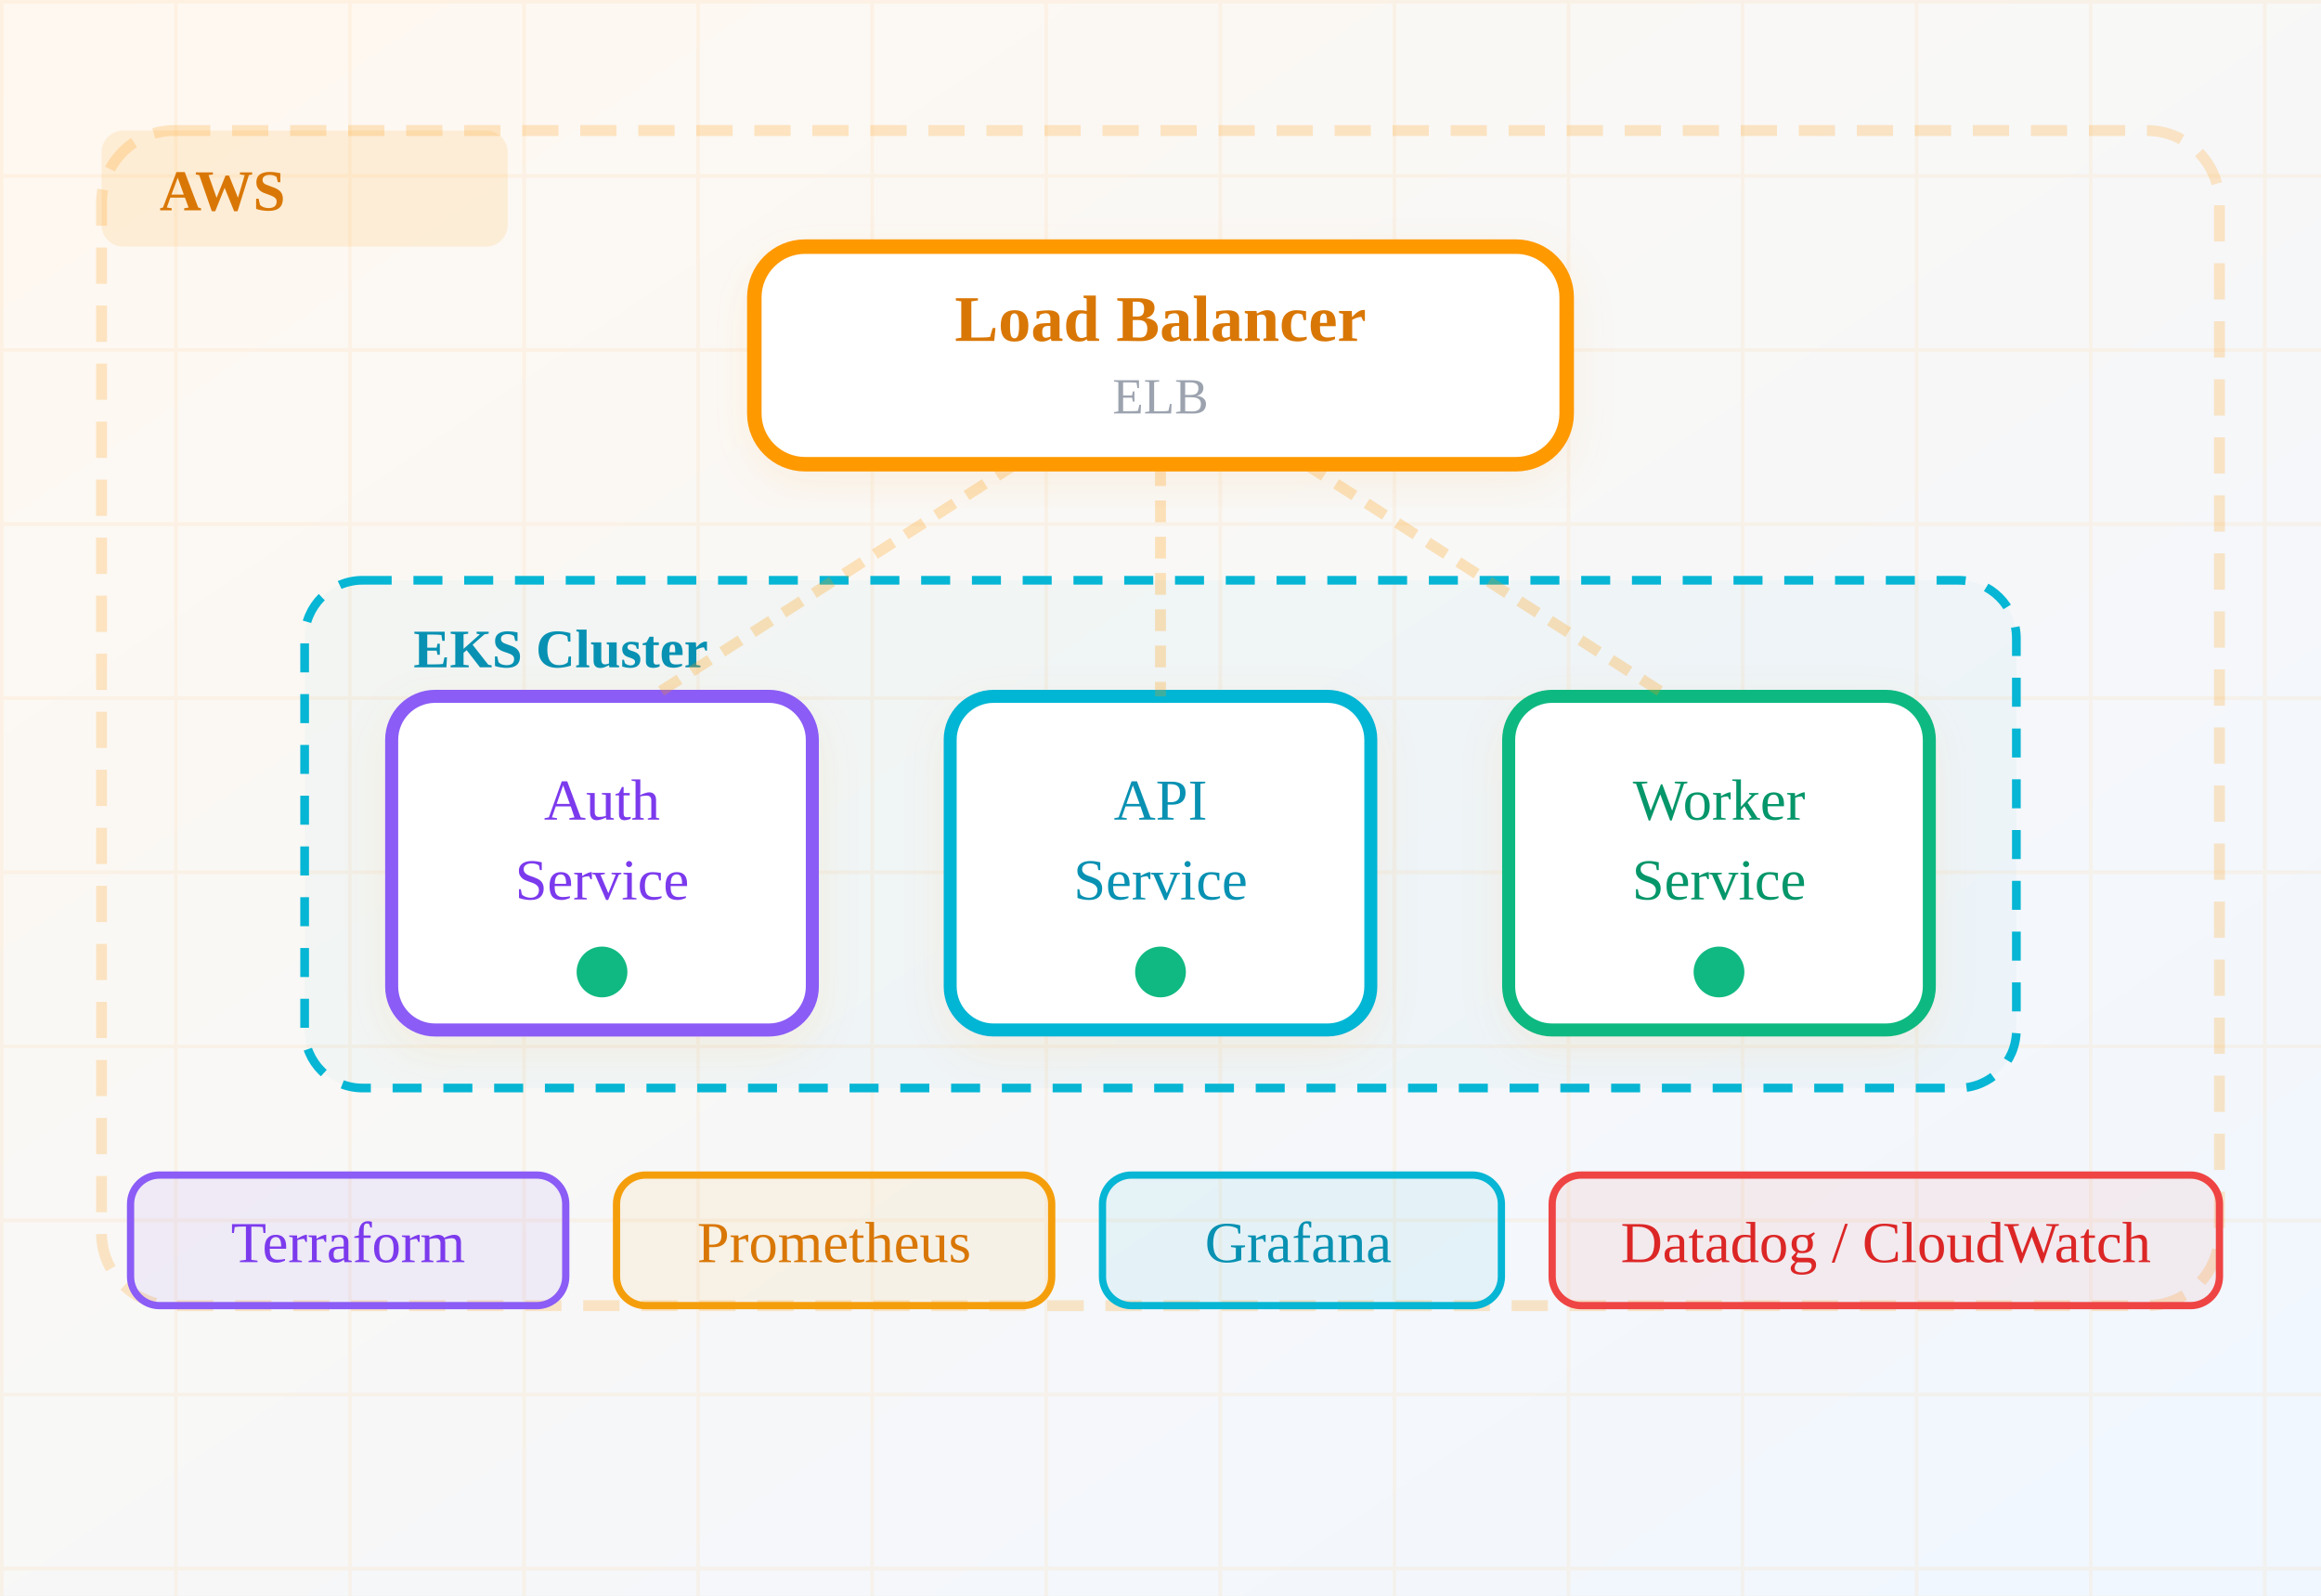
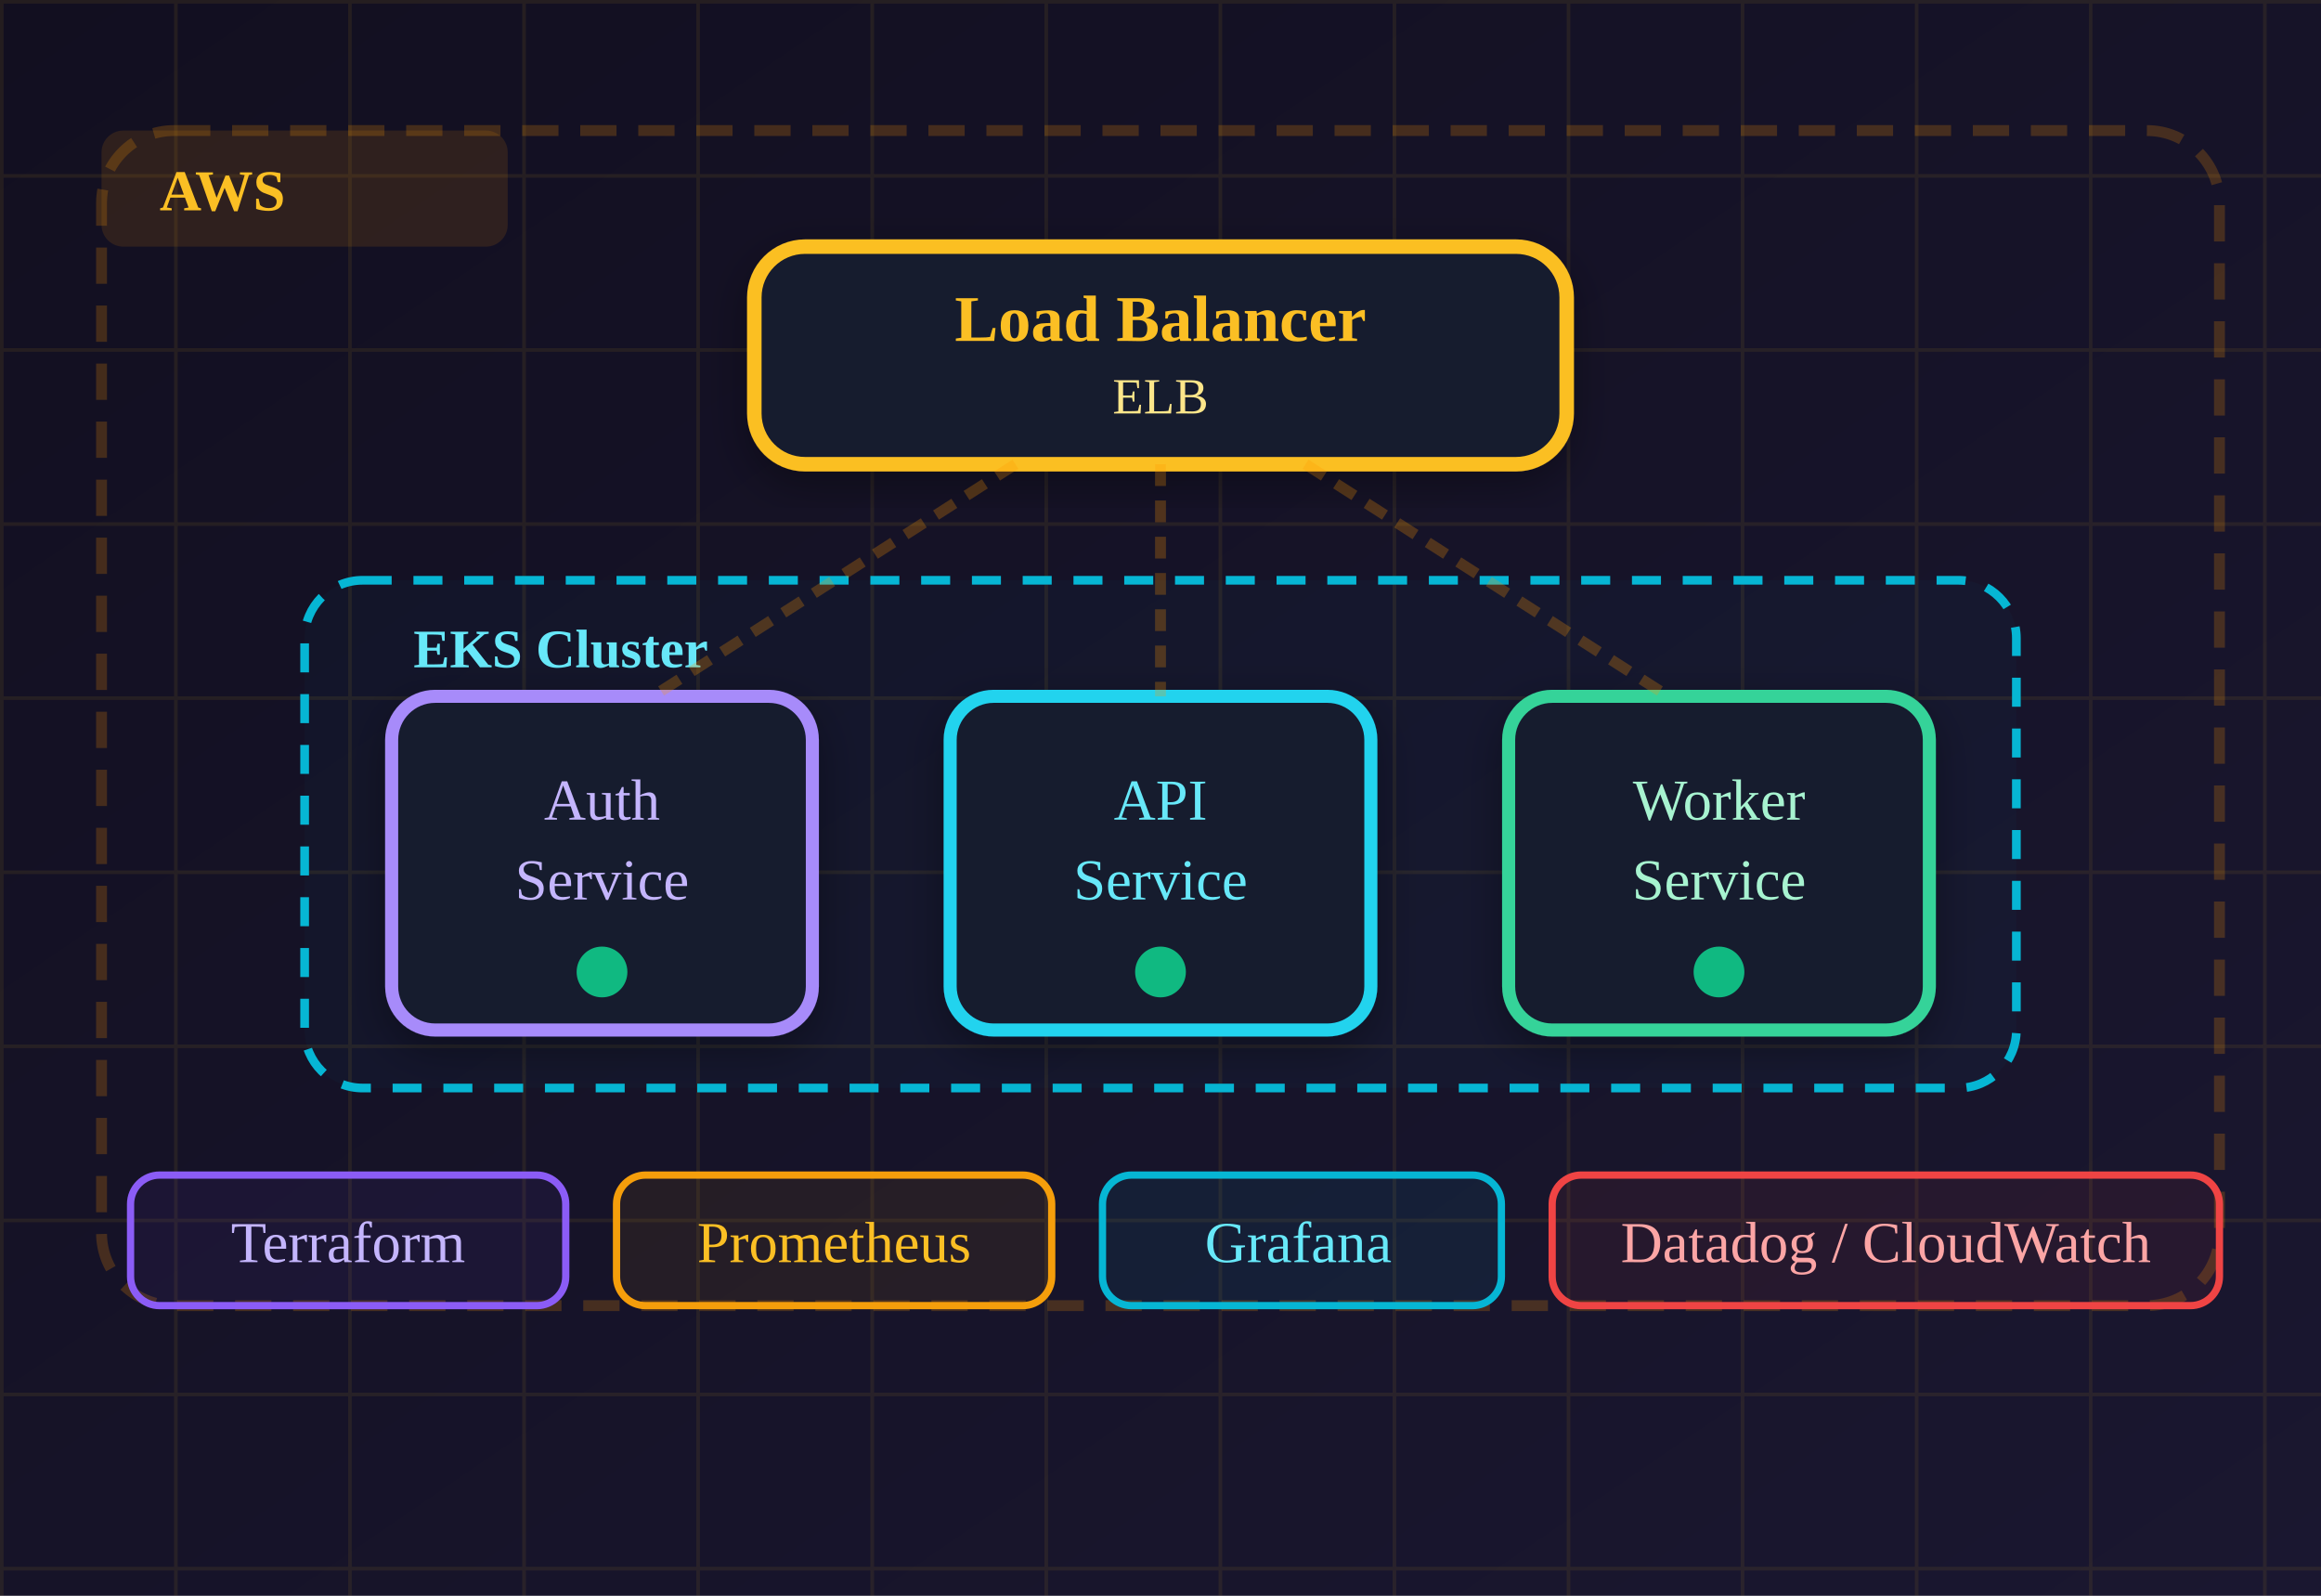
<svg xmlns="http://www.w3.org/2000/svg" viewBox="0 0 320 220">
  <defs>
    <linearGradient id="bg3" x1="0%" y1="0%" x2="100%" y2="100%">
-       <stop offset="0%" stop-color="#fff8f0" />
-       <stop offset="100%" stop-color="#f0f7ff" />
+       <stop offset="0%" stop-color="#120f20" />
+       <stop offset="100%" stop-color="#1a1730" />
    </linearGradient>
    <filter id="s4" x="-20%" y="-20%" width="140%" height="140%">
-       <feDropShadow dx="0" dy="2" stdDeviation="3" flood-color="#ff990015" />
+       <feDropShadow dx="0" dy="2" stdDeviation="3" flood-color="#00000055" />
    </filter>
    <pattern id="grid3" width="24" height="24" patternUnits="userSpaceOnUse">
-       <path d="M 24 0 L 0 0 0 24" fill="none" stroke="#ff990010" stroke-width="1" />
+       <path d="M 24 0 L 0 0 0 24" fill="none" stroke="#fbbf2414" stroke-width="1" />
    </pattern>
  </defs>
  <rect width="320" height="220" fill="url(#bg3)" />
  <rect width="320" height="220" fill="url(#grid3)" />
  <rect x="14" y="18" width="292" height="162" rx="10" fill="none" stroke="#ff990035" stroke-width="1.5" stroke-dasharray="5,3" />
  <rect x="14" y="18" width="56" height="16" rx="3" fill="#ff9900" opacity="0.12" />
-   <text x="22" y="29" fill="#d97706" font-size="8" font-weight="700">AWS</text>
-   <rect x="104" y="34" width="112" height="30" rx="7" fill="white" stroke="#ff9900" stroke-width="2" filter="url(#s4)" />
-   <text x="160" y="47" text-anchor="middle" fill="#d97706" font-size="9" font-weight="600">Load Balancer</text>
-   <text x="160" y="57" text-anchor="middle" fill="#9ca3af" font-size="7">ELB</text>
+   <text x="22" y="29" fill="#fbbf24" font-size="8" font-weight="700">AWS</text>
+   <rect x="104" y="34" width="112" height="30" rx="7" fill="#171b2f" stroke="#fbbf24" stroke-width="2" filter="url(#s4)" />
+   <text x="160" y="47" text-anchor="middle" fill="#fbbf24" font-size="9" font-weight="600">Load Balancer</text>
+   <text x="160" y="57" text-anchor="middle" fill="#fde68a" font-size="7">ELB</text>
  <rect x="42" y="80" width="236" height="70" rx="8" fill="#06b6d408" stroke="#06b6d4" stroke-width="1.2" stroke-dasharray="4,3" />
-   <text x="57" y="92" fill="#0891b2" font-size="7.5" font-weight="600">EKS Cluster</text>
-   <rect x="54" y="96" width="58" height="46" rx="6" fill="white" stroke="#8b5cf6" stroke-width="1.8" filter="url(#s4)" />
-   <text x="83" y="113" text-anchor="middle" fill="#7c3aed" font-size="8" font-weight="500">Auth</text>
-   <text x="83" y="124" text-anchor="middle" fill="#7c3aed" font-size="8">Service</text>
+   <text x="57" y="92" fill="#67e8f9" font-size="7.5" font-weight="600">EKS Cluster</text>
+   <rect x="54" y="96" width="58" height="46" rx="6" fill="#171b2f" stroke="#a78bfa" stroke-width="1.8" filter="url(#s4)" />
+   <text x="83" y="113" text-anchor="middle" fill="#c4b5fd" font-size="8" font-weight="500">Auth</text>
+   <text x="83" y="124" text-anchor="middle" fill="#c4b5fd" font-size="8">Service</text>
  <circle cx="83" cy="134" r="3.5" fill="#10b981">
    <animate attributeName="opacity" values="1;0.2;1" dur="2s" repeatCount="indefinite" />
  </circle>
-   <rect x="131" y="96" width="58" height="46" rx="6" fill="white" stroke="#06b6d4" stroke-width="1.8" filter="url(#s4)" />
-   <text x="160" y="113" text-anchor="middle" fill="#0891b2" font-size="8" font-weight="500">API</text>
-   <text x="160" y="124" text-anchor="middle" fill="#0891b2" font-size="8">Service</text>
+   <rect x="131" y="96" width="58" height="46" rx="6" fill="#171b2f" stroke="#22d3ee" stroke-width="1.8" filter="url(#s4)" />
+   <text x="160" y="113" text-anchor="middle" fill="#67e8f9" font-size="8" font-weight="500">API</text>
+   <text x="160" y="124" text-anchor="middle" fill="#67e8f9" font-size="8">Service</text>
  <circle cx="160" cy="134" r="3.5" fill="#10b981">
    <animate attributeName="opacity" values="1;0.2;1" dur="1.5s" repeatCount="indefinite" />
  </circle>
-   <rect x="208" y="96" width="58" height="46" rx="6" fill="white" stroke="#10b981" stroke-width="1.8" filter="url(#s4)" />
-   <text x="237" y="113" text-anchor="middle" fill="#059669" font-size="8" font-weight="500">Worker</text>
-   <text x="237" y="124" text-anchor="middle" fill="#059669" font-size="8">Service</text>
+   <rect x="208" y="96" width="58" height="46" rx="6" fill="#171b2f" stroke="#34d399" stroke-width="1.8" filter="url(#s4)" />
+   <text x="237" y="113" text-anchor="middle" fill="#a7f3d0" font-size="8" font-weight="500">Worker</text>
+   <text x="237" y="124" text-anchor="middle" fill="#a7f3d0" font-size="8">Service</text>
  <circle cx="237" cy="134" r="3.5" fill="#10b981">
    <animate attributeName="opacity" values="1;0.2;1" dur="2.5s" repeatCount="indefinite" />
  </circle>
  <path d="M140 64 L90 96" stroke="#ff990040" stroke-width="1.5" stroke-dasharray="3,2">
    <animate attributeName="stroke-dashoffset" from="0" to="-10" dur="1s" repeatCount="indefinite" />
  </path>
  <path d="M160 64 L160 96" stroke="#ff990040" stroke-width="1.5" stroke-dasharray="3,2">
    <animate attributeName="stroke-dashoffset" from="0" to="-10" dur="1s" repeatCount="indefinite" />
  </path>
  <path d="M180 64 L230 96" stroke="#ff990040" stroke-width="1.5" stroke-dasharray="3,2">
    <animate attributeName="stroke-dashoffset" from="0" to="-10" dur="1s" repeatCount="indefinite" />
  </path>
  <rect x="18" y="162" width="60" height="18" rx="4" fill="#7c3aed12" stroke="#8b5cf6" stroke-width="1" />
-   <text x="48" y="174" text-anchor="middle" fill="#7c3aed" font-size="8" font-weight="500">Terraform</text>
+   <text x="48" y="174" text-anchor="middle" fill="#c4b5fd" font-size="8" font-weight="500">Terraform</text>
  <rect x="85" y="162" width="60" height="18" rx="4" fill="#f59e0b12" stroke="#f59e0b" stroke-width="1" />
-   <text x="115" y="174" text-anchor="middle" fill="#d97706" font-size="8" font-weight="500">Prometheus</text>
+   <text x="115" y="174" text-anchor="middle" fill="#fbbf24" font-size="8" font-weight="500">Prometheus</text>
  <rect x="152" y="162" width="55" height="18" rx="4" fill="#06b6d412" stroke="#06b6d4" stroke-width="1" />
-   <text x="179" y="174" text-anchor="middle" fill="#0891b2" font-size="8" font-weight="500">Grafana</text>
+   <text x="179" y="174" text-anchor="middle" fill="#67e8f9" font-size="8" font-weight="500">Grafana</text>
  <rect x="214" y="162" width="92" height="18" rx="4" fill="#ef444412" stroke="#ef4444" stroke-width="1" />
-   <text x="260" y="174" text-anchor="middle" fill="#dc2626" font-size="8" font-weight="500">Datadog / CloudWatch</text>
+   <text x="260" y="174" text-anchor="middle" fill="#fca5a5" font-size="8" font-weight="500">Datadog / CloudWatch</text>
</svg>
